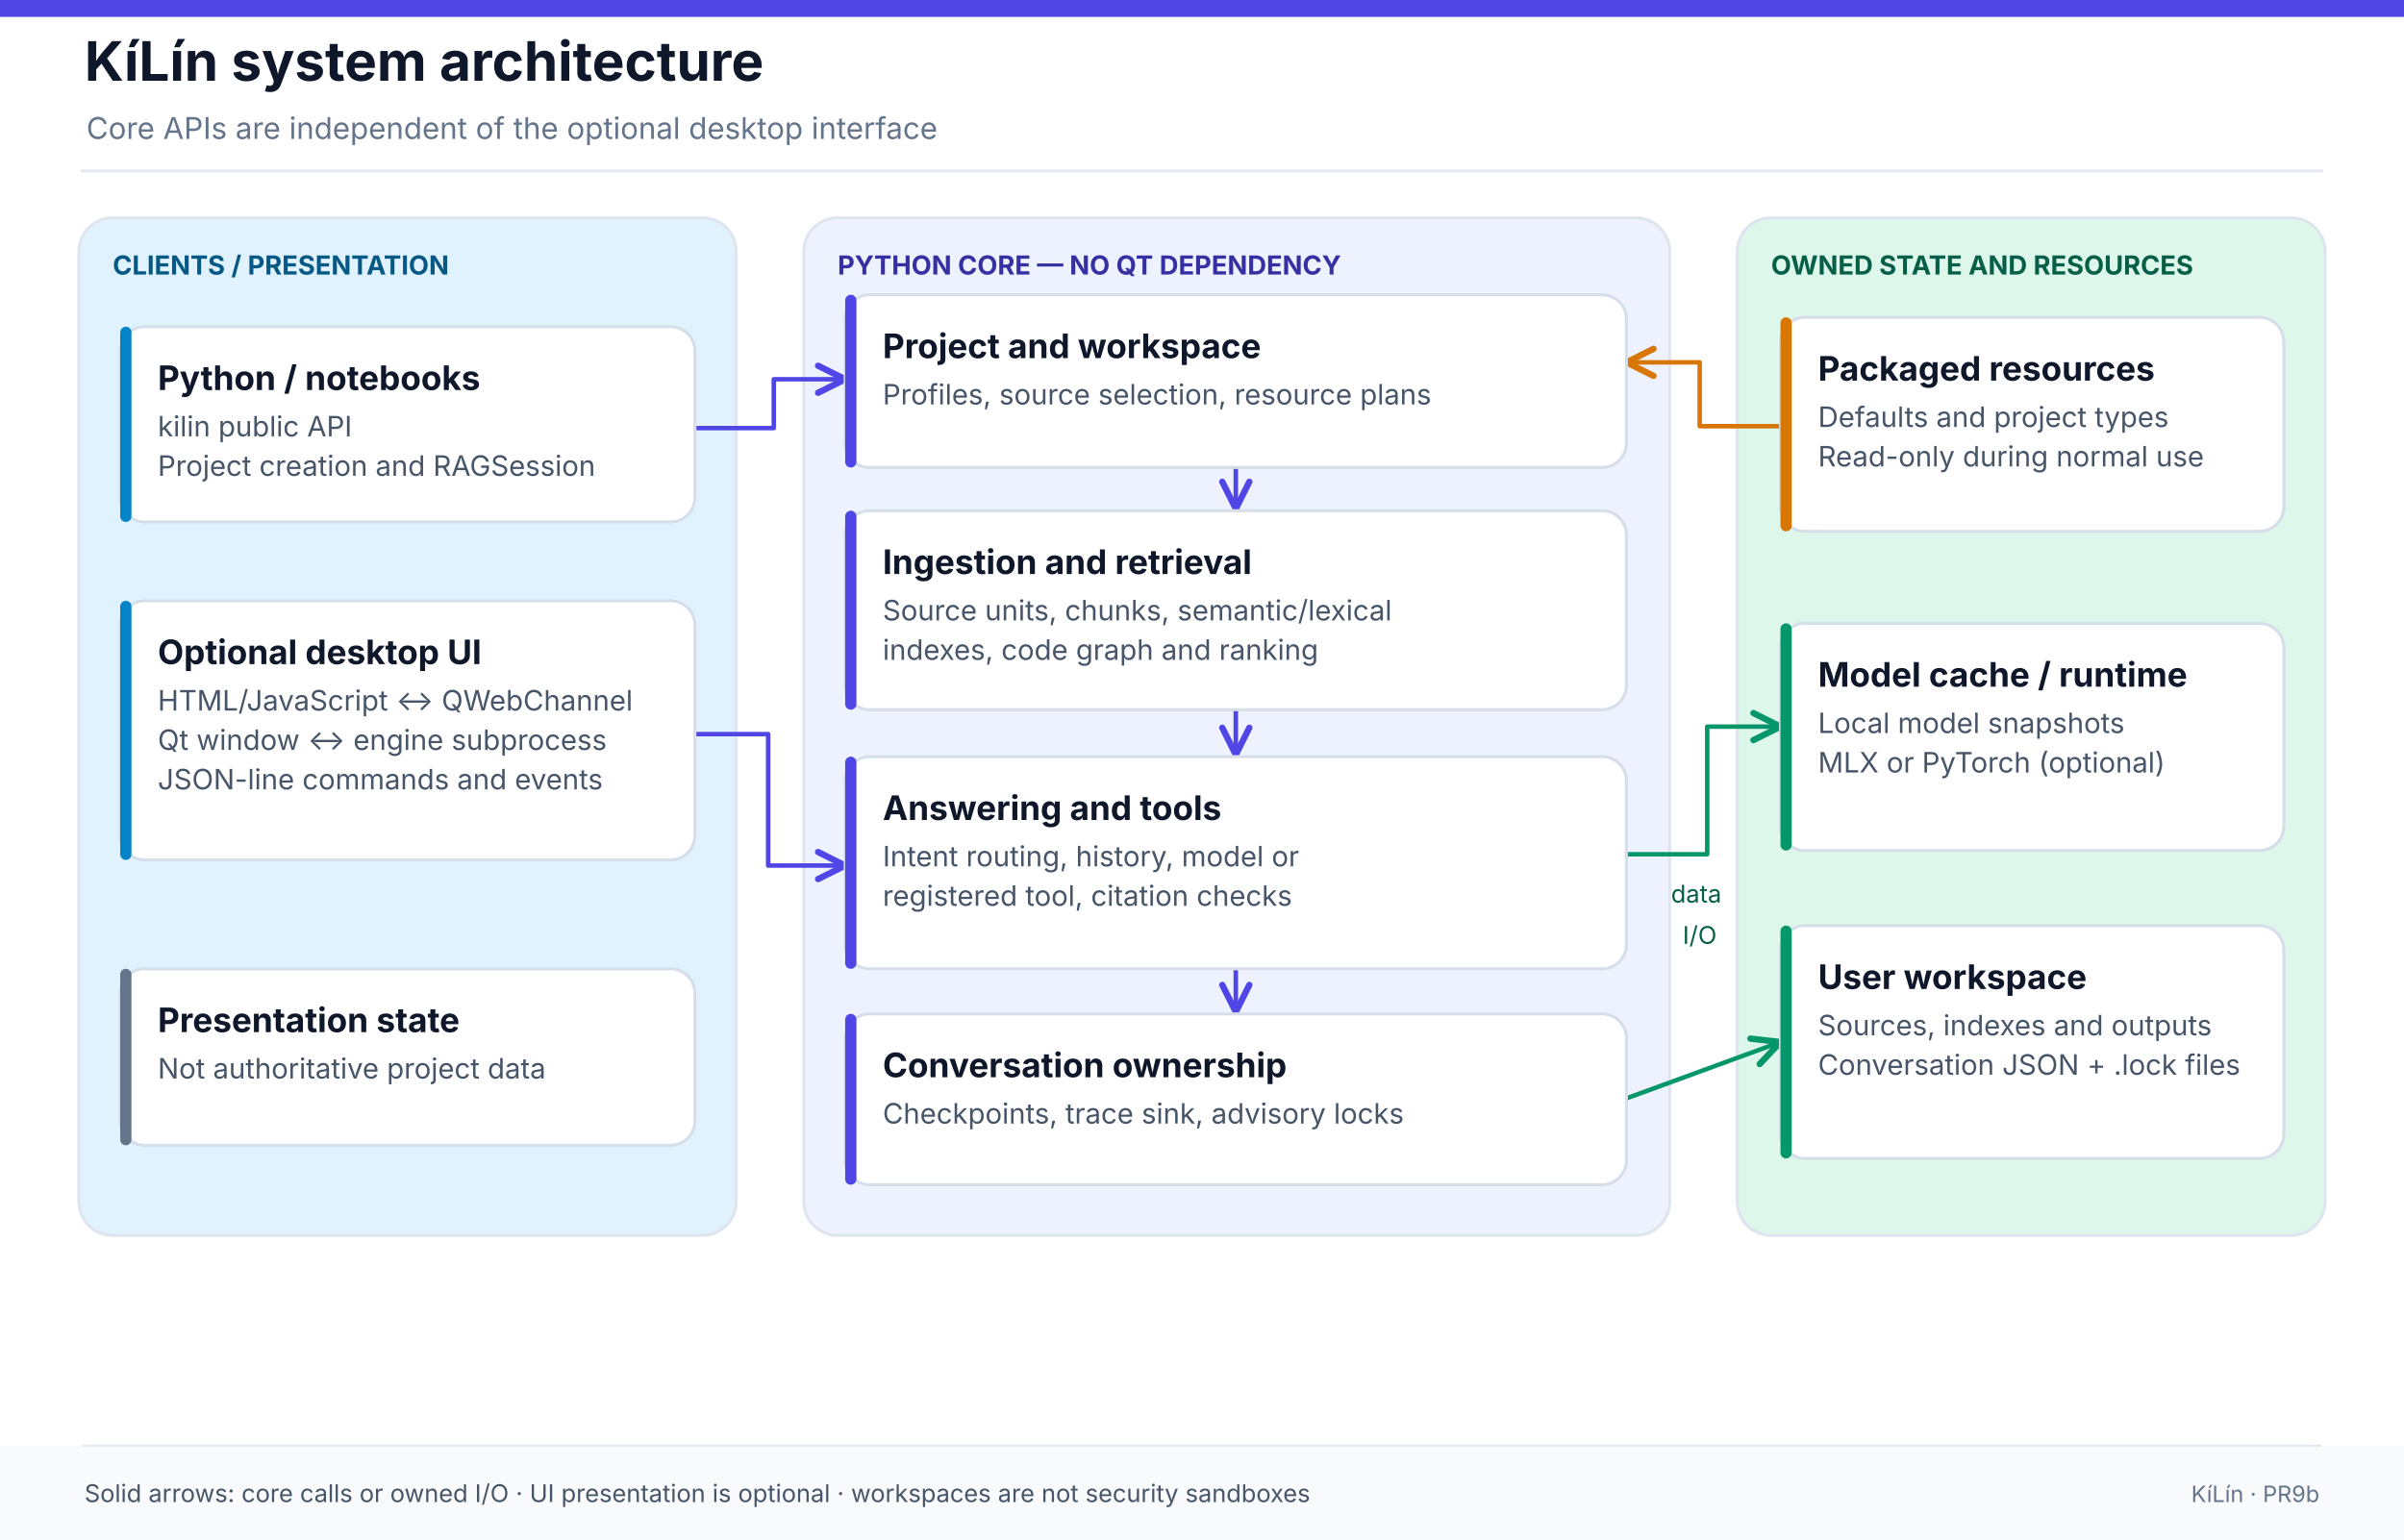
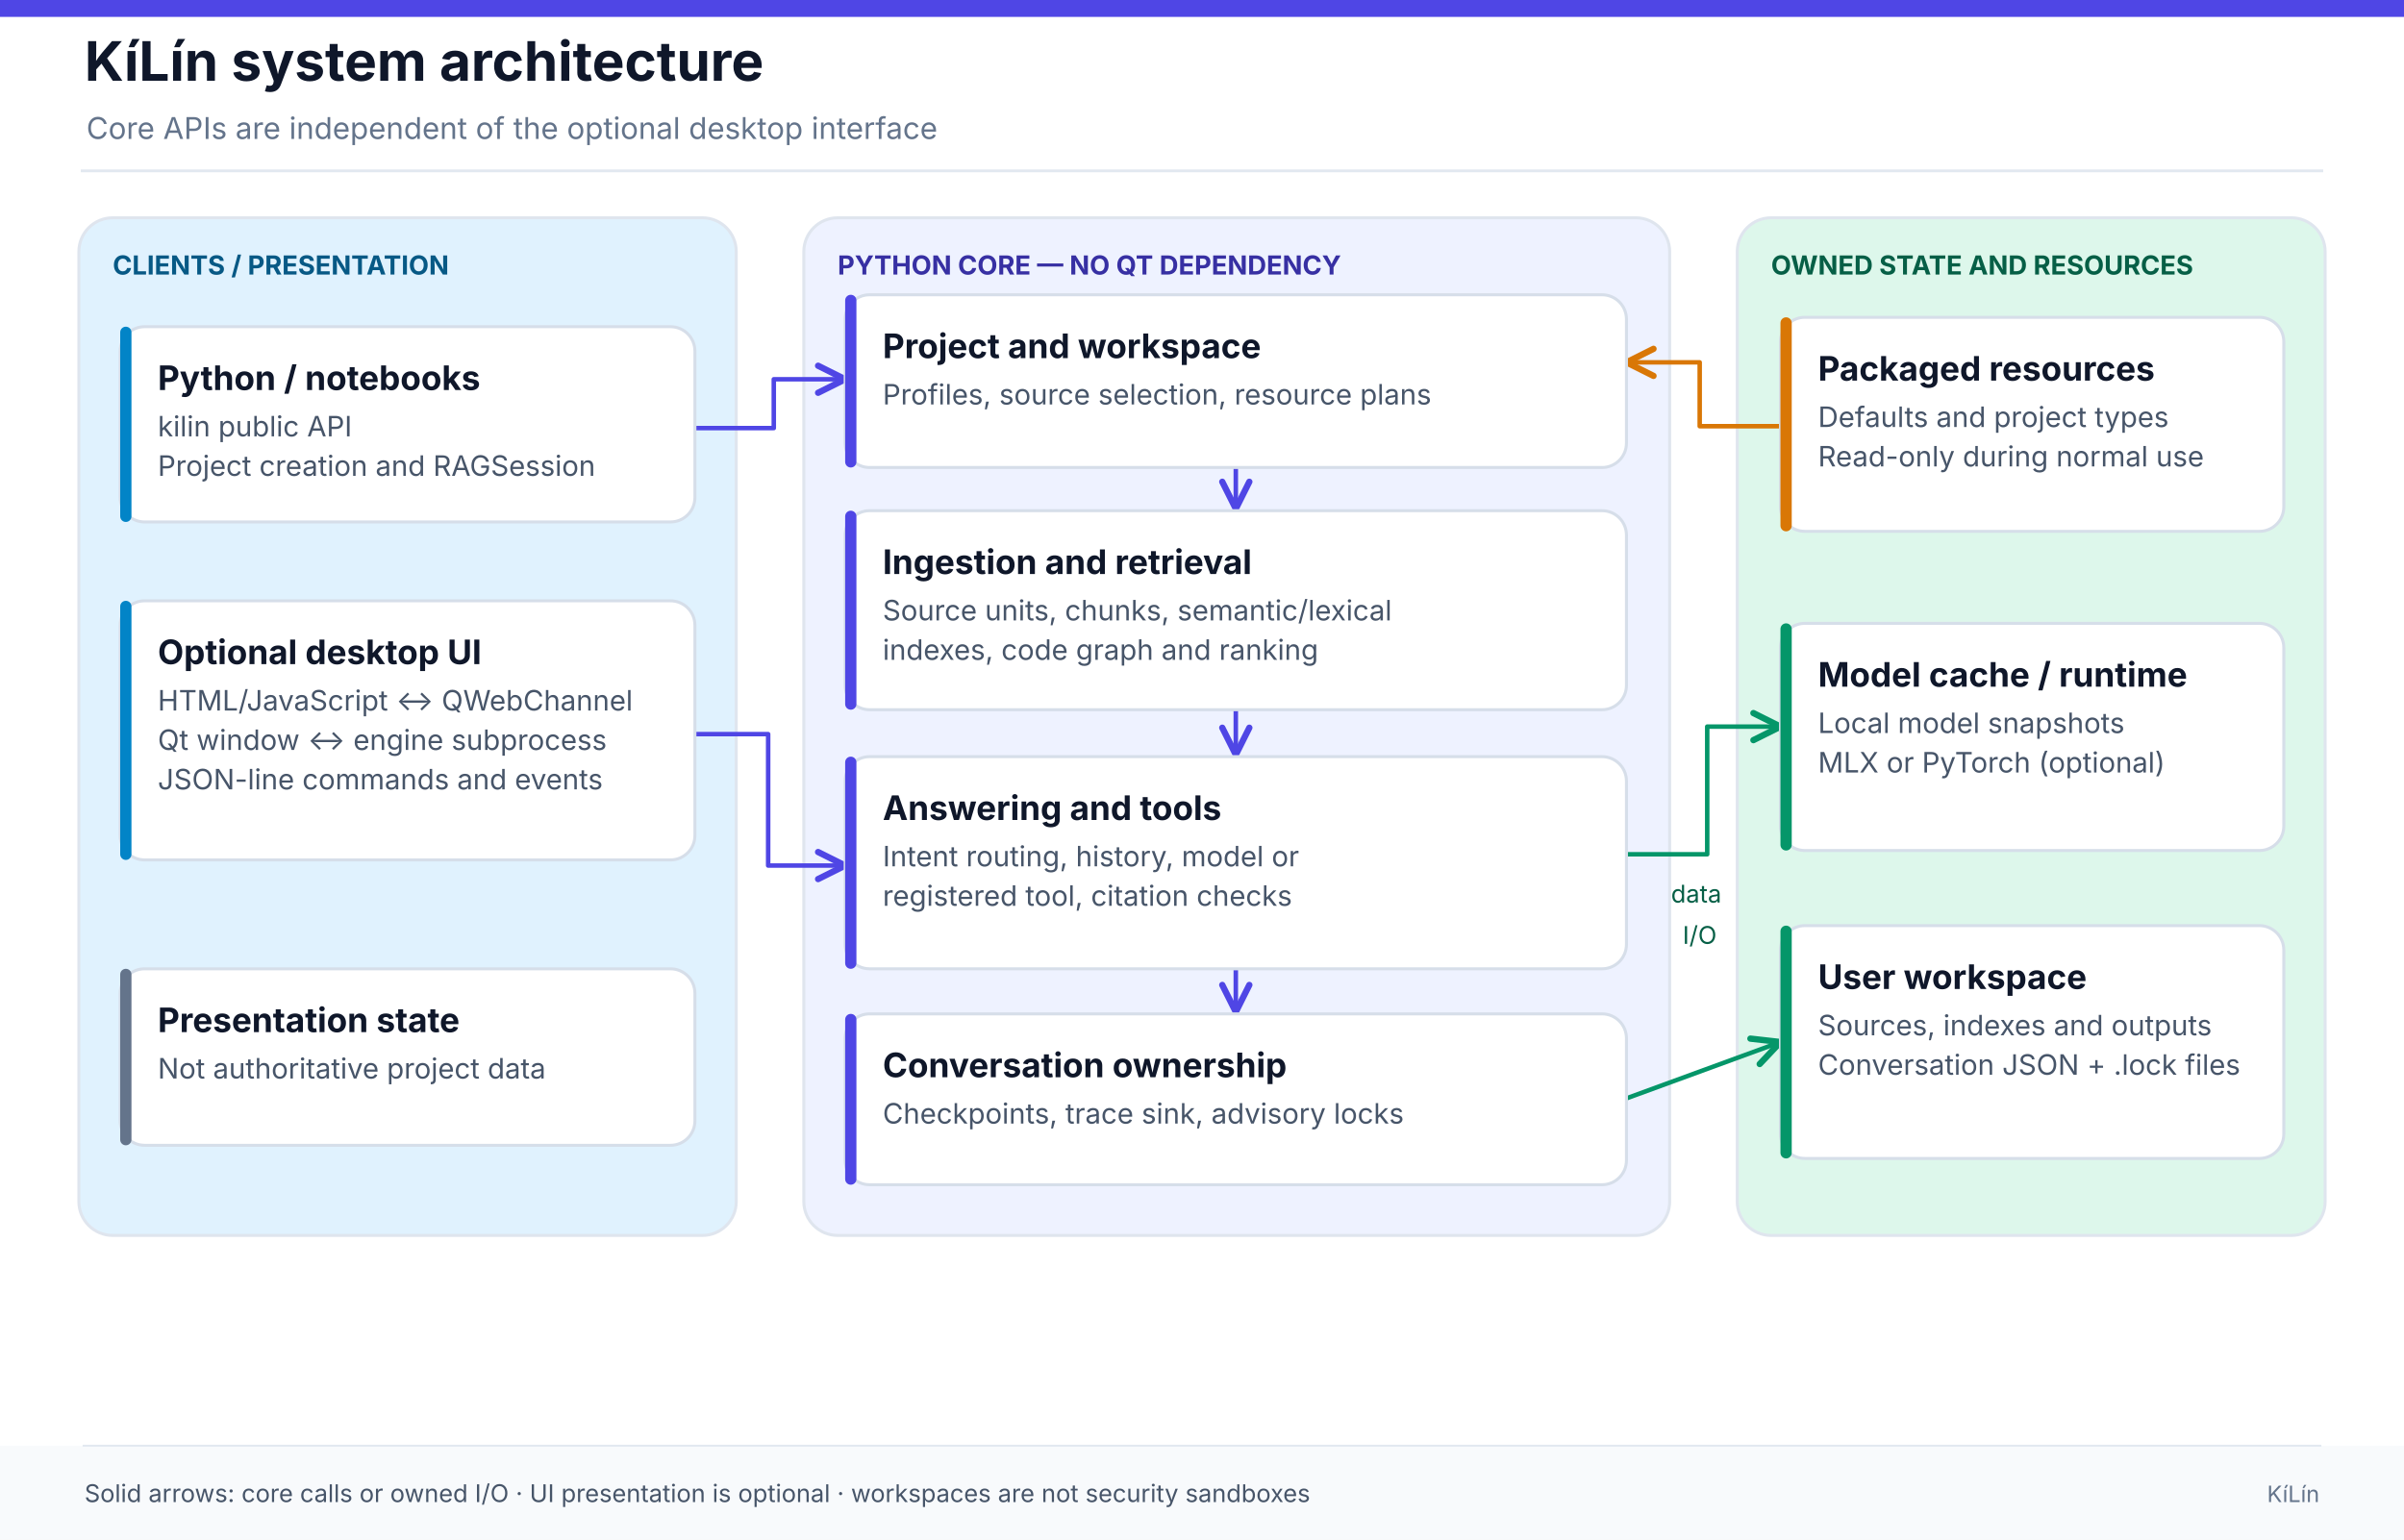
<svg xmlns="http://www.w3.org/2000/svg" width="1280" height="820" viewBox="0 0 1280 820" role="img" aria-labelledby="figure-title figure-description">
  <defs>
    <marker id="arrow-gray" markerWidth="9" markerHeight="9" refX="7" refY="4" orient="auto">
      <path d="M1,1 L7,4 L1,7" fill="none" stroke="#64748B" stroke-width="1.4" stroke-linecap="round" />
    </marker>
    <marker id="arrow-indigo" markerWidth="9" markerHeight="9" refX="7" refY="4" orient="auto">
      <path d="M1,1 L7,4 L1,7" fill="none" stroke="#4F46E5" stroke-width="1.4" stroke-linecap="round" />
    </marker>
    <marker id="arrow-green" markerWidth="9" markerHeight="9" refX="7" refY="4" orient="auto">
      <path d="M1,1 L7,4 L1,7" fill="none" stroke="#059669" stroke-width="1.4" stroke-linecap="round" />
    </marker>
    <marker id="arrow-amber" markerWidth="9" markerHeight="9" refX="7" refY="4" orient="auto">
      <path d="M1,1 L7,4 L1,7" fill="none" stroke="#D97706" stroke-width="1.4" stroke-linecap="round" />
    </marker>
    <marker id="arrow-rose" markerWidth="9" markerHeight="9" refX="7" refY="4" orient="auto">
      <path d="M1,1 L7,4 L1,7" fill="none" stroke="#E11D48" stroke-width="1.4" stroke-linecap="round" />
    </marker>
  </defs>
  <style>
  text { font-family: Inter, 'Avenir Next', 'Segoe UI', Arial, sans-serif; }
</style>
  <rect x="0" y="0" width="1280" height="820" fill="#FFFFFF" />
  <rect x="0" y="0" width="1280" height="9" fill="#4F46E5" />
  <text x="45" y="43" font-family="Inter, Arial, sans-serif" font-size="29" font-weight="750" fill="#0F172A">KíLín system architecture</text>
  <text x="46" y="74" font-family="Inter, Arial, sans-serif" font-size="16" fill="#64748B">Core APIs are independent of the optional desktop interface</text>
  <line x1="43" y1="91" x2="1237" y2="91" stroke="#E2E8F0" stroke-width="1.5" />
  <rect id="architecture-clients" x="42" y="116" width="350" height="542" rx="18" fill="#E0F2FE" stroke="#DFE5EE" stroke-width="1.6" />
  <text x="60" y="141" fill="#075985" font-size="14" font-weight="700" text-anchor="start" dominant-baseline="middle">
    <tspan x="60" dy="0">CLIENTS / PRESENTATION</tspan>
  </text>
  <rect id="architecture-core" x="428" y="116" width="461" height="542" rx="18" fill="#EEF2FF" stroke="#DFE5EE" stroke-width="1.6" />
  <text x="446" y="141" fill="#3730A3" font-size="14" font-weight="700" text-anchor="start" dominant-baseline="middle">
    <tspan x="446" dy="0">PYTHON CORE — NO QT DEPENDENCY</tspan>
  </text>
  <rect id="architecture-resources" x="925" y="116" width="313" height="542" rx="18" fill="#DDF7EB" stroke="#DFE5EE" stroke-width="1.6" />
  <text x="943" y="141" fill="#065F46" font-size="14" font-weight="700" text-anchor="start" dominant-baseline="middle">
    <tspan x="943" dy="0">OWNED STATE AND RESOURCES</tspan>
  </text>
  <polyline points="370,228 412,228 412,202 450,202" fill="none" stroke="#4F46E5" stroke-width="2.4" stroke-linecap="round" stroke-linejoin="round" marker-end="url(#arrow-indigo)" />
  <polyline points="370,391 409,391 409,461 450,461" fill="none" stroke="#4F46E5" stroke-width="2.4" stroke-linecap="round" stroke-linejoin="round" marker-end="url(#arrow-indigo)" />
  <polyline points="658,249 658,271" fill="none" stroke="#4F46E5" stroke-width="2.4" stroke-linecap="round" stroke-linejoin="round" marker-end="url(#arrow-indigo)" />
  <polyline points="658,378 658,402" fill="none" stroke="#4F46E5" stroke-width="2.4" stroke-linecap="round" stroke-linejoin="round" marker-end="url(#arrow-indigo)" />
  <polyline points="658,516 658,539" fill="none" stroke="#4F46E5" stroke-width="2.4" stroke-linecap="round" stroke-linejoin="round" marker-end="url(#arrow-indigo)" />
  <polyline points="948,227 905,227 905,193 866,193" fill="none" stroke="#D97706" stroke-width="2.4" stroke-linecap="round" stroke-linejoin="round" marker-end="url(#arrow-amber)" />
  <polyline points="866,455 909,455 909,387 948,387" fill="none" stroke="#059669" stroke-width="2.4" stroke-linecap="round" stroke-linejoin="round" marker-end="url(#arrow-green)" />
  <polyline points="866,585 948,555" fill="none" stroke="#059669" stroke-width="2.4" stroke-linecap="round" stroke-linejoin="round" marker-end="url(#arrow-green)" />
  <rect id="client-python" x="64" y="174" width="306" height="104" rx="13" fill="#FFFFFF" stroke="#D6DEE9" stroke-width="1.6" />
  <rect x="64" y="174" width="6" height="104" rx="3" fill="#0284C7" />
  <text x="84" y="201" fill="#0F172A" font-size="18" font-weight="700" text-anchor="start" dominant-baseline="middle">
    <tspan x="84" dy="0">Python / notebooks</tspan>
  </text>
  <text x="84" y="227" fill="#475569" font-size="15" font-weight="400" text-anchor="start" dominant-baseline="middle">
    <tspan x="84" dy="0">kilin public API</tspan>
    <tspan x="84" dy="21">Project creation and RAGSession</tspan>
  </text>
  <rect id="client-desktop" x="64" y="320" width="306" height="138" rx="13" fill="#FFFFFF" stroke="#D6DEE9" stroke-width="1.6" />
  <rect x="64" y="320" width="6" height="138" rx="3" fill="#0284C7" />
  <text x="84" y="347" fill="#0F172A" font-size="18" font-weight="700" text-anchor="start" dominant-baseline="middle">
    <tspan x="84" dy="0">Optional desktop UI</tspan>
  </text>
  <text x="84" y="373" fill="#475569" font-size="15" font-weight="400" text-anchor="start" dominant-baseline="middle">
    <tspan x="84" dy="0">HTML/JavaScript ↔ QWebChannel</tspan>
    <tspan x="84" dy="21">Qt window ↔ engine subprocess</tspan>
    <tspan x="84" dy="21">JSON-line commands and events</tspan>
  </text>
  <rect id="client-presentation" x="64" y="516" width="306" height="94" rx="13" fill="#FFFFFF" stroke="#D6DEE9" stroke-width="1.6" />
  <rect x="64" y="516" width="6" height="94" rx="3" fill="#64748B" />
  <text x="84" y="543" fill="#0F172A" font-size="18" font-weight="700" text-anchor="start" dominant-baseline="middle">
    <tspan x="84" dy="0">Presentation state</tspan>
  </text>
  <text x="84" y="569" fill="#475569" font-size="15" font-weight="400" text-anchor="start" dominant-baseline="middle">
    <tspan x="84" dy="0">Not authoritative project data</tspan>
  </text>
  <rect id="core-project" x="450" y="157" width="416" height="92" rx="13" fill="#FFFFFF" stroke="#D6DEE9" stroke-width="1.6" />
  <rect x="450" y="157" width="6" height="92" rx="3" fill="#4F46E5" />
  <text x="470" y="184" fill="#0F172A" font-size="18" font-weight="700" text-anchor="start" dominant-baseline="middle">
    <tspan x="470" dy="0">Project and workspace</tspan>
  </text>
  <text x="470" y="210" fill="#475569" font-size="15" font-weight="400" text-anchor="start" dominant-baseline="middle">
    <tspan x="470" dy="0">Profiles, source selection, resource plans</tspan>
  </text>
  <rect id="core-retrieval" x="450" y="272" width="416" height="106" rx="13" fill="#FFFFFF" stroke="#D6DEE9" stroke-width="1.6" />
  <rect x="450" y="272" width="6" height="106" rx="3" fill="#4F46E5" />
  <text x="470" y="299" fill="#0F172A" font-size="18" font-weight="700" text-anchor="start" dominant-baseline="middle">
    <tspan x="470" dy="0">Ingestion and retrieval</tspan>
  </text>
  <text x="470" y="325" fill="#475569" font-size="15" font-weight="400" text-anchor="start" dominant-baseline="middle">
    <tspan x="470" dy="0">Source units, chunks, semantic/lexical</tspan>
    <tspan x="470" dy="21">indexes, code graph and ranking</tspan>
  </text>
  <rect id="core-answer" x="450" y="403" width="416" height="113" rx="13" fill="#FFFFFF" stroke="#D6DEE9" stroke-width="1.6" />
  <rect x="450" y="403" width="6" height="113" rx="3" fill="#4F46E5" />
  <text x="470" y="430" fill="#0F172A" font-size="18" font-weight="700" text-anchor="start" dominant-baseline="middle">
    <tspan x="470" dy="0">Answering and tools</tspan>
  </text>
  <text x="470" y="456" fill="#475569" font-size="15" font-weight="400" text-anchor="start" dominant-baseline="middle">
    <tspan x="470" dy="0">Intent routing, history, model or</tspan>
    <tspan x="470" dy="21">registered tool, citation checks</tspan>
  </text>
  <rect id="core-conversation" x="450" y="540" width="416" height="91" rx="13" fill="#FFFFFF" stroke="#D6DEE9" stroke-width="1.6" />
  <rect x="450" y="540" width="6" height="91" rx="3" fill="#4F46E5" />
  <text x="470" y="567" fill="#0F172A" font-size="18" font-weight="700" text-anchor="start" dominant-baseline="middle">
    <tspan x="470" dy="0">Conversation ownership</tspan>
  </text>
  <text x="470" y="593" fill="#475569" font-size="15" font-weight="400" text-anchor="start" dominant-baseline="middle">
    <tspan x="470" dy="0">Checkpoints, trace sink, advisory locks</tspan>
  </text>
  <rect id="packaged-resources" x="948" y="169" width="268" height="114" rx="13" fill="#FFFFFF" stroke="#D6DEE9" stroke-width="1.6" />
  <rect x="948" y="169" width="6" height="114" rx="3" fill="#D97706" />
  <text x="968" y="196" fill="#0F172A" font-size="18" font-weight="700" text-anchor="start" dominant-baseline="middle">
    <tspan x="968" dy="0">Packaged resources</tspan>
  </text>
  <text x="968" y="222" fill="#475569" font-size="15" font-weight="400" text-anchor="start" dominant-baseline="middle">
    <tspan x="968" dy="0">Defaults and project types</tspan>
    <tspan x="968" dy="21">Read-only during normal use</tspan>
  </text>
  <rect id="models" x="948" y="332" width="268" height="121" rx="13" fill="#FFFFFF" stroke="#D6DEE9" stroke-width="1.6" />
  <rect x="948" y="332" width="6" height="121" rx="3" fill="#059669" />
  <text x="968" y="359" fill="#0F172A" font-size="18" font-weight="700" text-anchor="start" dominant-baseline="middle">
    <tspan x="968" dy="0">Model cache / runtime</tspan>
  </text>
  <text x="968" y="385" fill="#475569" font-size="15" font-weight="400" text-anchor="start" dominant-baseline="middle">
    <tspan x="968" dy="0">Local model snapshots</tspan>
    <tspan x="968" dy="21">MLX or PyTorch (optional)</tspan>
  </text>
  <rect id="workspace" x="948" y="493" width="268" height="124" rx="13" fill="#FFFFFF" stroke="#D6DEE9" stroke-width="1.6" />
  <rect x="948" y="493" width="6" height="124" rx="3" fill="#059669" />
  <text x="968" y="520" fill="#0F172A" font-size="18" font-weight="700" text-anchor="start" dominant-baseline="middle">
    <tspan x="968" dy="0">User workspace</tspan>
  </text>
  <text x="968" y="546" fill="#475569" font-size="15" font-weight="400" text-anchor="start" dominant-baseline="middle">
    <tspan x="968" dy="0">Sources, indexes and outputs</tspan>
    <tspan x="968" dy="21">Conversation JSON + .lock files</tspan>
  </text>
  <text x="905" y="476" fill="#065F46" font-size="13" font-weight="400" text-anchor="middle" dominant-baseline="middle">
    <tspan x="905" dy="0">data</tspan>
    <tspan x="905" dy="22">I/O</tspan>
  </text>
  <rect x="0" y="770" width="1280" height="50" fill="#F8FAFC" />
  <line x1="44" y1="770" x2="1236" y2="770" stroke="#E2E8F0" />
  <text x="45" y="800" font-size="13" fill="#475569" font-family="Inter,Arial,sans-serif">Solid arrows: core calls or owned I/O · UI presentation is optional · workspaces are not security sandboxes</text>
-   <text x="1235" y="800" text-anchor="end" font-size="12" fill="#64748B" font-family="Inter,Arial,sans-serif">KíLín · PR9b</text>
+   <text x="1235" y="800" text-anchor="end" font-size="12" fill="#64748B" font-family="Inter,Arial,sans-serif">KíLín</text>
</svg>
